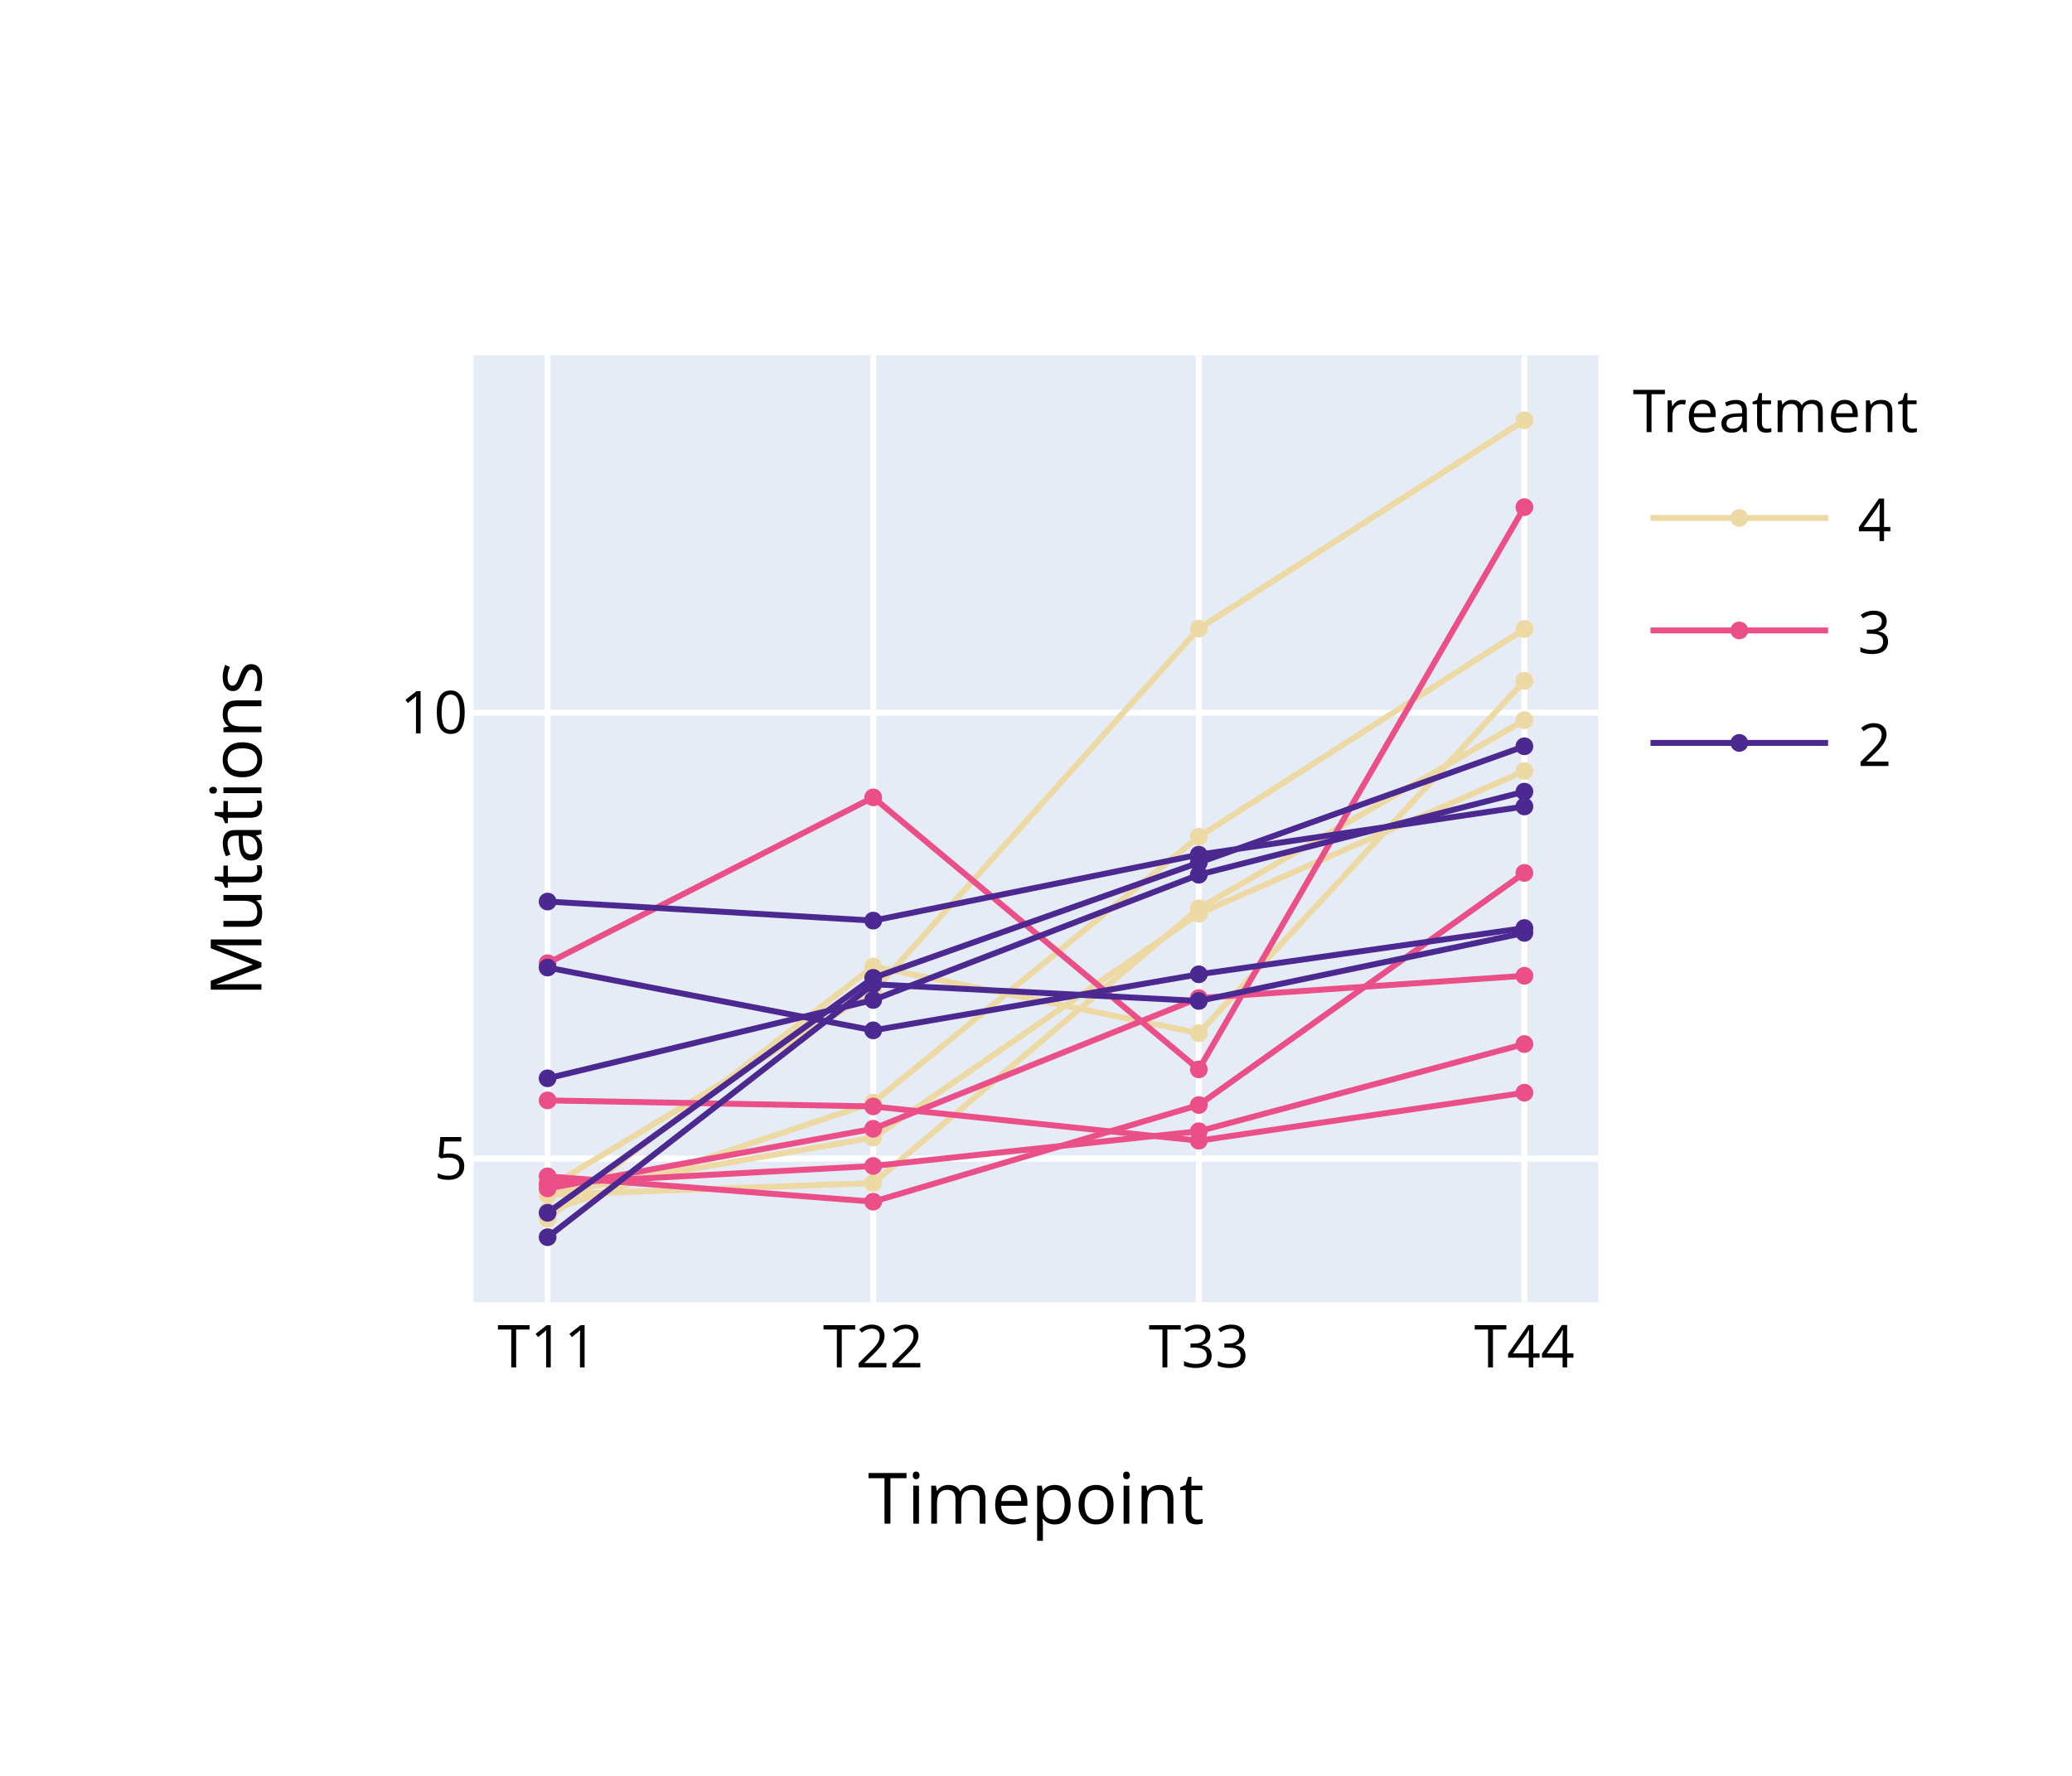
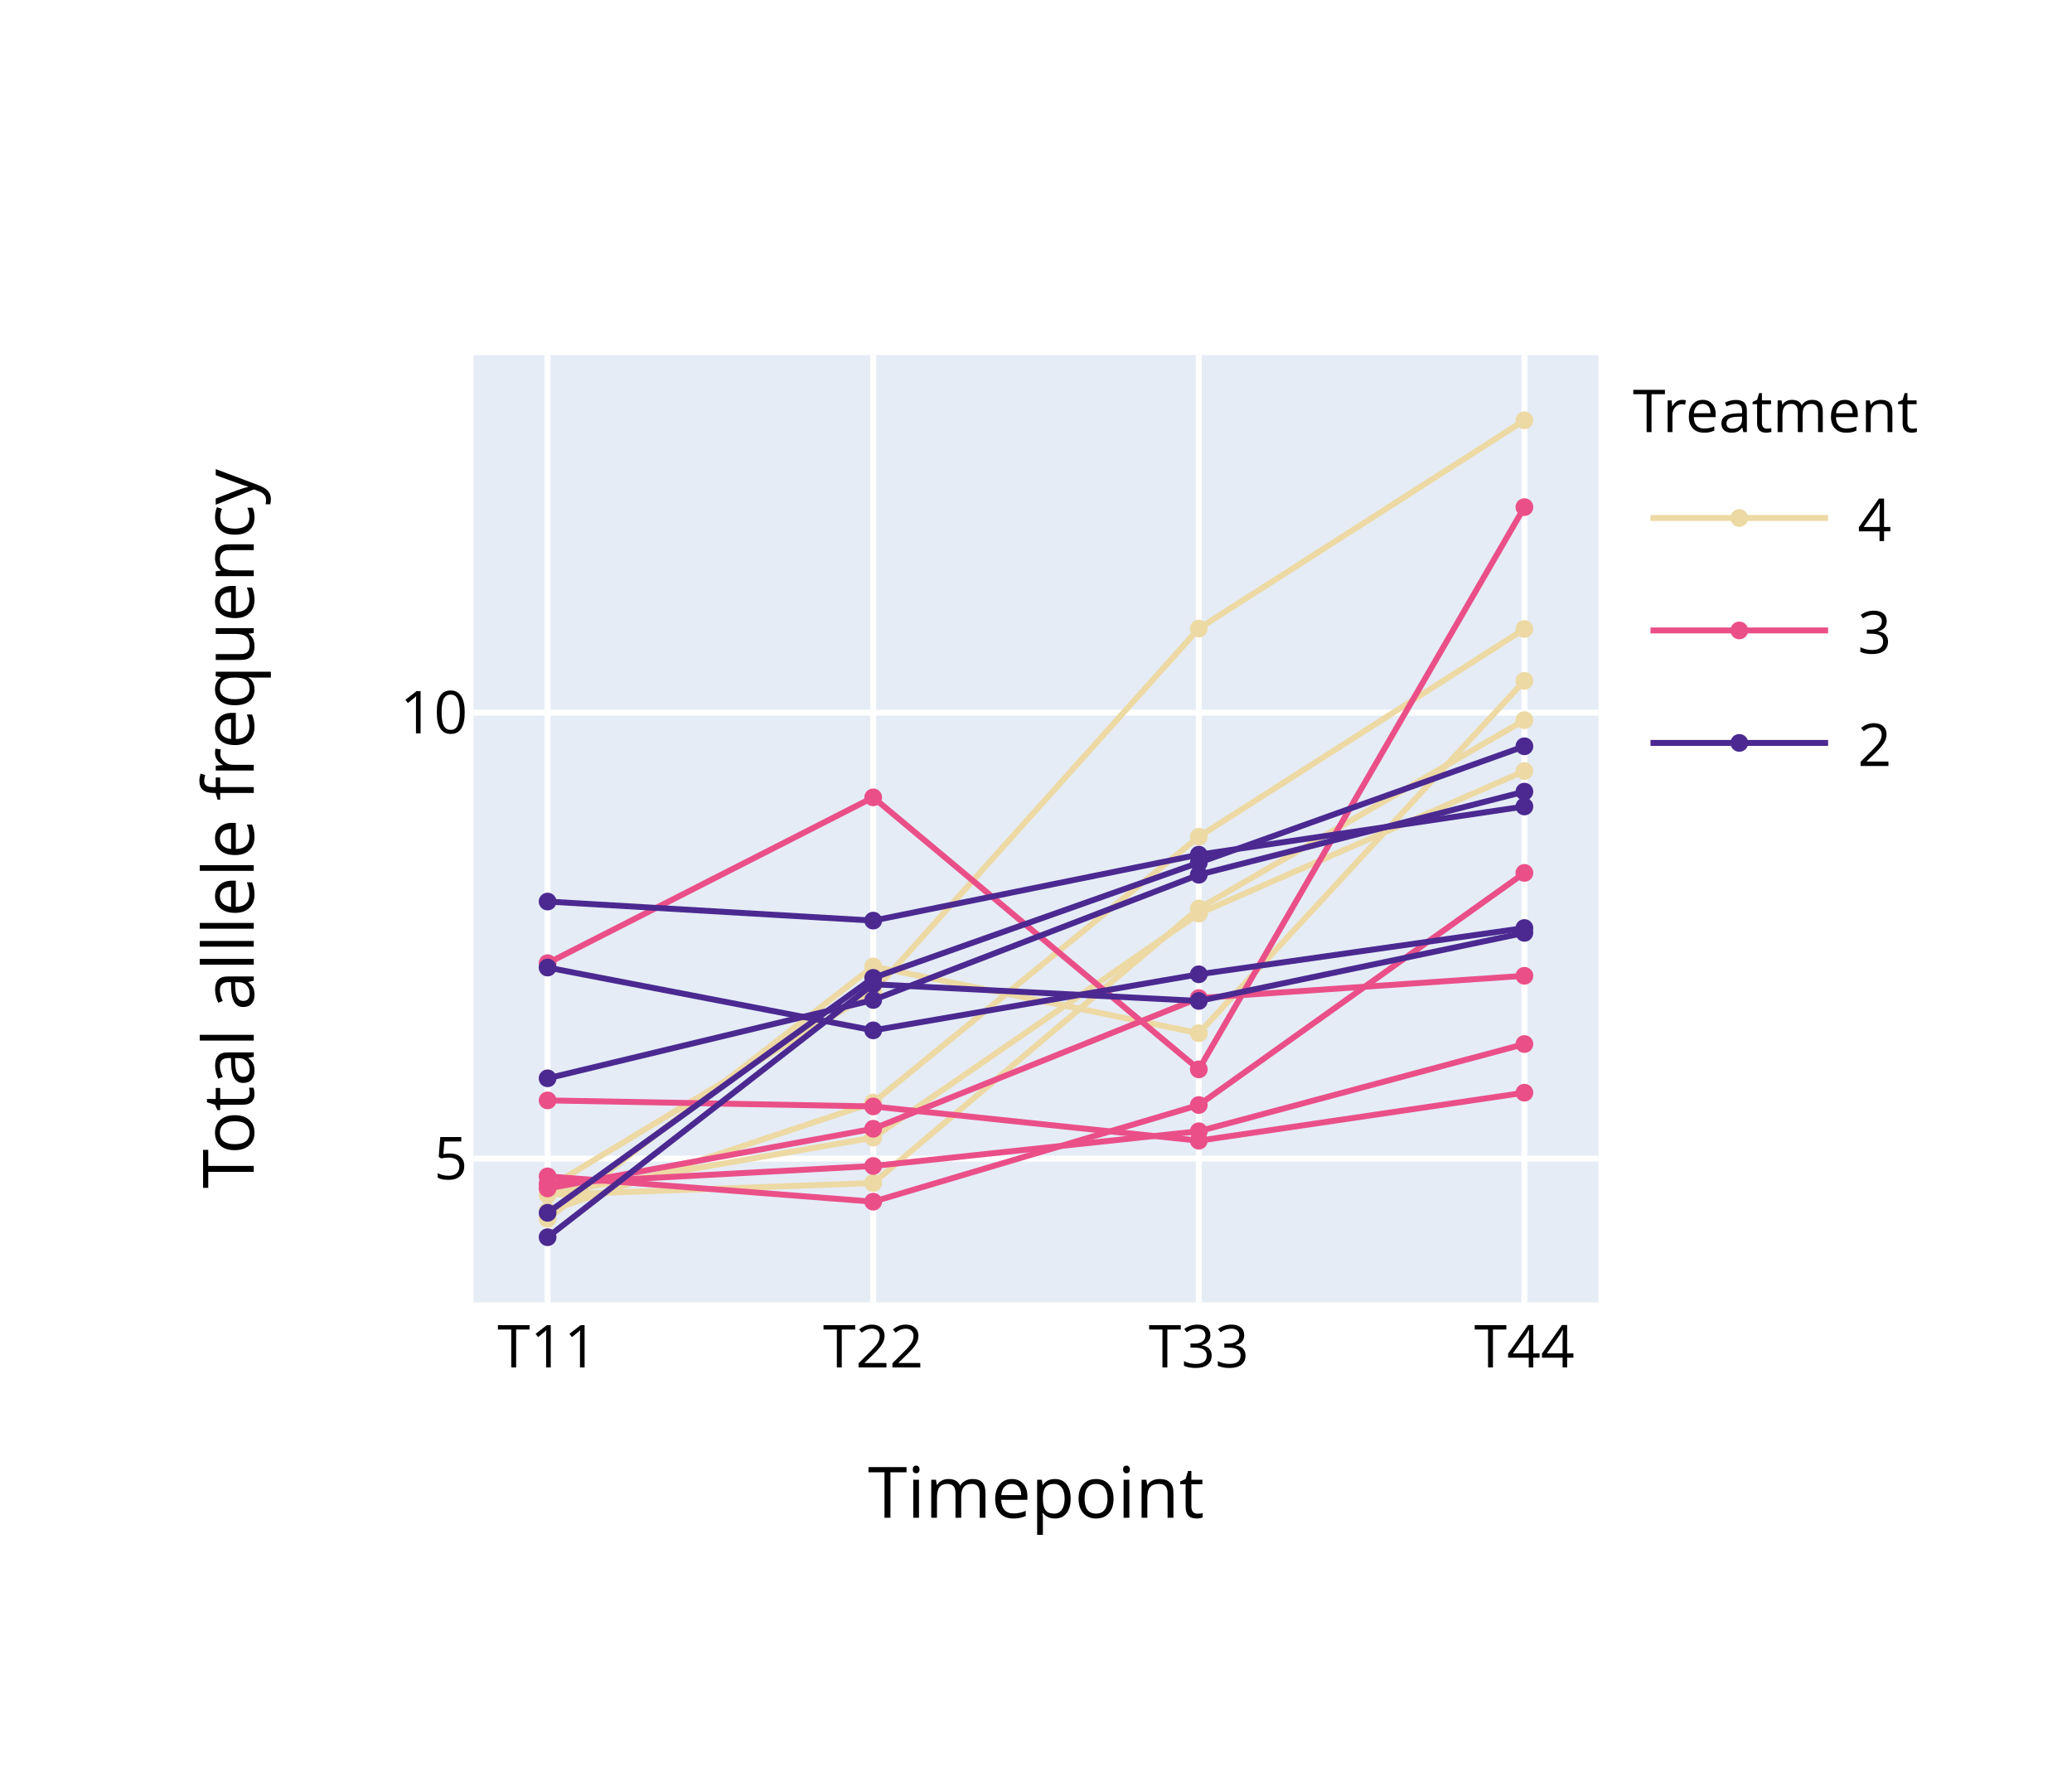
<svg xmlns="http://www.w3.org/2000/svg" class="main-svg" width="350" height="300" style="" viewBox="0 0 350 300">
  <rect x="0" y="0" width="350" height="300" style="fill: rgb(255, 255, 255); fill-opacity: 1;" />
-   <defs id="defs-c798f2">
+   <defs id="defs-17ea2f">
    <g class="clips">
-       <clipPath id="clipc798f2xyplot" class="plotclip">
+       <clipPath id="clip17ea2fxyplot" class="plotclip">
        <rect width="190" height="160" />
      </clipPath>
-       <clipPath class="axesclip" id="clipc798f2x">
+       <clipPath class="axesclip" id="clip17ea2fx">
        <rect x="80" y="0" width="190" height="300" />
      </clipPath>
-       <clipPath class="axesclip" id="clipc798f2y">
+       <clipPath class="axesclip" id="clip17ea2fy">
        <rect x="0" y="60" width="350" height="160" />
      </clipPath>
-       <clipPath class="axesclip" id="clipc798f2xy">
+       <clipPath class="axesclip" id="clip17ea2fxy">
        <rect x="80" y="60" width="190" height="160" />
      </clipPath>
    </g>
    <g class="gradients" />
    <g class="patterns" />
  </defs>
  <g class="bglayer">
    <rect class="bg" x="80" y="60" width="190" height="160" style="fill: rgb(229, 236, 246); fill-opacity: 1; stroke-width: 0;" />
  </g>
  <g class="layer-below">
    <g class="imagelayer" />
    <g class="shapelayer" />
  </g>
  <g class="cartesianlayer">
    <g class="subplot xy">
      <g class="layer-subplot">
        <g class="shapelayer" />
        <g class="imagelayer" />
-       </g>
-       <g class="minor-gridlayer">
-         <g class="x" />
-         <g class="y" />
      </g>
      <g class="gridlayer">
        <g class="x">
          <path class="xgrid crisp" transform="translate(92.5,0)" d="M0,60v160" style="stroke: rgb(255, 255, 255); stroke-opacity: 1; stroke-width: 1px;" />
          <path class="xgrid crisp" transform="translate(147.5,0)" d="M0,60v160" style="stroke: rgb(255, 255, 255); stroke-opacity: 1; stroke-width: 1px;" />
          <path class="xgrid crisp" transform="translate(202.5,0)" d="M0,60v160" style="stroke: rgb(255, 255, 255); stroke-opacity: 1; stroke-width: 1px;" />
          <path class="xgrid crisp" transform="translate(257.5,0)" d="M0,60v160" style="stroke: rgb(255, 255, 255); stroke-opacity: 1; stroke-width: 1px;" />
        </g>
        <g class="y">
          <path class="ygrid crisp" transform="translate(0,195.72)" d="M80,0h190" style="stroke: rgb(255, 255, 255); stroke-opacity: 1; stroke-width: 1px;" />
          <path class="ygrid crisp" transform="translate(0,120.39)" d="M80,0h190" style="stroke: rgb(255, 255, 255); stroke-opacity: 1; stroke-width: 1px;" />
        </g>
      </g>
      <g class="zerolinelayer" />
      <path class="xlines-below" />
      <path class="ylines-below" />
      <g class="overlines-below" />
      <g class="xaxislayer-below" />
      <g class="yaxislayer-below" />
      <g class="overaxes-below" />
-       <g class="plot" transform="translate(80,60)" clip-path="url(#clipc798f2xyplot)">
+       <g class="plot" transform="translate(80,60)" clip-path="url(#clip17ea2fxyplot)">
        <g class="scatterlayer mlayer">
-           <g class="trace scatter trace80f0d4" style="stroke-miterlimit: 2; opacity: 1;">
+           <g class="trace scatter trace3dfa2a" style="stroke-miterlimit: 2; opacity: 1;">
            <g class="fills" />
            <g class="errorbars" />
            <g class="lines">
              <path class="js-line" d="M12.5,140.7L67.5,107.54L122.5,46.18L177.5,11" style="vector-effect: non-scaling-stroke; fill: none; stroke: rgb(237, 217, 163); stroke-opacity: 1; stroke-width: 1px; opacity: 1;" />
            </g>
            <g class="points">
              <path class="point" transform="translate(12.5,140.7)" d="M1.5,0A1.5,1.5 0 1,1 0,-1.5A1.5,1.5 0 0,1 1.5,0Z" style="opacity: 1; stroke-width: 0px; fill: rgb(237, 217, 163); fill-opacity: 1;" />
              <path class="point" transform="translate(67.5,107.54)" d="M1.5,0A1.5,1.5 0 1,1 0,-1.5A1.5,1.5 0 0,1 1.5,0Z" style="opacity: 1; stroke-width: 0px; fill: rgb(237, 217, 163); fill-opacity: 1;" />
              <path class="point" transform="translate(122.5,46.18)" d="M1.5,0A1.5,1.5 0 1,1 0,-1.5A1.5,1.5 0 0,1 1.5,0Z" style="opacity: 1; stroke-width: 0px; fill: rgb(237, 217, 163); fill-opacity: 1;" />
              <path class="point" transform="translate(177.5,11)" d="M1.5,0A1.5,1.5 0 1,1 0,-1.5A1.5,1.5 0 0,1 1.5,0Z" style="opacity: 1; stroke-width: 0px; fill: rgb(237, 217, 163); fill-opacity: 1;" />
            </g>
            <g class="text" />
          </g>
-           <g class="trace scatter trace848e22" style="stroke-miterlimit: 2; opacity: 1;">
+           <g class="trace scatter tracee24796" style="stroke-miterlimit: 2; opacity: 1;">
            <g class="fills" />
            <g class="errorbars" />
            <g class="lines">
              <path class="js-line" d="M12.5,145.89L67.5,103.26L122.5,114.54L177.5,55.01" style="vector-effect: non-scaling-stroke; fill: none; stroke: rgb(237, 217, 163); stroke-opacity: 1; stroke-width: 1px; opacity: 1;" />
            </g>
            <g class="points">
              <path class="point" transform="translate(12.5,145.89)" d="M1.5,0A1.5,1.5 0 1,1 0,-1.5A1.5,1.5 0 0,1 1.5,0Z" style="opacity: 1; stroke-width: 0px; fill: rgb(237, 217, 163); fill-opacity: 1;" />
              <path class="point" transform="translate(67.5,103.26)" d="M1.5,0A1.5,1.5 0 1,1 0,-1.5A1.5,1.5 0 0,1 1.5,0Z" style="opacity: 1; stroke-width: 0px; fill: rgb(237, 217, 163); fill-opacity: 1;" />
              <path class="point" transform="translate(122.5,114.54)" d="M1.5,0A1.5,1.5 0 1,1 0,-1.5A1.5,1.5 0 0,1 1.5,0Z" style="opacity: 1; stroke-width: 0px; fill: rgb(237, 217, 163); fill-opacity: 1;" />
              <path class="point" transform="translate(177.5,55.01)" d="M1.5,0A1.5,1.5 0 1,1 0,-1.5A1.5,1.5 0 0,1 1.5,0Z" style="opacity: 1; stroke-width: 0px; fill: rgb(237, 217, 163); fill-opacity: 1;" />
            </g>
            <g class="text" />
          </g>
-           <g class="trace scatter traceafa28a" style="stroke-miterlimit: 2; opacity: 1;">
+           <g class="trace scatter trace834307" style="stroke-miterlimit: 2; opacity: 1;">
            <g class="fills" />
            <g class="errorbars" />
            <g class="lines">
              <path class="js-line" d="M12.5,141.69L67.5,132.18L122.5,94.34L177.5,70.25" style="vector-effect: non-scaling-stroke; fill: none; stroke: rgb(237, 217, 163); stroke-opacity: 1; stroke-width: 1px; opacity: 1;" />
            </g>
            <g class="points">
              <path class="point" transform="translate(12.5,141.69)" d="M1.5,0A1.5,1.5 0 1,1 0,-1.5A1.5,1.5 0 0,1 1.5,0Z" style="opacity: 1; stroke-width: 0px; fill: rgb(237, 217, 163); fill-opacity: 1;" />
              <path class="point" transform="translate(67.5,132.18)" d="M1.5,0A1.5,1.5 0 1,1 0,-1.5A1.5,1.5 0 0,1 1.5,0Z" style="opacity: 1; stroke-width: 0px; fill: rgb(237, 217, 163); fill-opacity: 1;" />
              <path class="point" transform="translate(122.5,94.34)" d="M1.5,0A1.5,1.5 0 1,1 0,-1.5A1.5,1.5 0 0,1 1.5,0Z" style="opacity: 1; stroke-width: 0px; fill: rgb(237, 217, 163); fill-opacity: 1;" />
              <path class="point" transform="translate(177.5,70.25)" d="M1.5,0A1.5,1.5 0 1,1 0,-1.5A1.5,1.5 0 0,1 1.5,0Z" style="opacity: 1; stroke-width: 0px; fill: rgb(237, 217, 163); fill-opacity: 1;" />
            </g>
            <g class="text" />
          </g>
-           <g class="trace scatter trace5f26b1" style="stroke-miterlimit: 2; opacity: 1;">
+           <g class="trace scatter trace8e1814" style="stroke-miterlimit: 2; opacity: 1;">
            <g class="fills" />
            <g class="errorbars" />
            <g class="lines">
              <path class="js-line" d="M12.5,144.59L67.5,126.25L122.5,81.35L177.5,46.25" style="vector-effect: non-scaling-stroke; fill: none; stroke: rgb(237, 217, 163); stroke-opacity: 1; stroke-width: 1px; opacity: 1;" />
            </g>
            <g class="points">
              <path class="point" transform="translate(12.5,144.59)" d="M1.5,0A1.5,1.5 0 1,1 0,-1.5A1.5,1.5 0 0,1 1.5,0Z" style="opacity: 1; stroke-width: 0px; fill: rgb(237, 217, 163); fill-opacity: 1;" />
              <path class="point" transform="translate(67.5,126.25)" d="M1.5,0A1.5,1.5 0 1,1 0,-1.5A1.5,1.5 0 0,1 1.5,0Z" style="opacity: 1; stroke-width: 0px; fill: rgb(237, 217, 163); fill-opacity: 1;" />
              <path class="point" transform="translate(122.5,81.35)" d="M1.5,0A1.5,1.5 0 1,1 0,-1.5A1.5,1.5 0 0,1 1.5,0Z" style="opacity: 1; stroke-width: 0px; fill: rgb(237, 217, 163); fill-opacity: 1;" />
              <path class="point" transform="translate(177.5,46.25)" d="M1.5,0A1.5,1.5 0 1,1 0,-1.5A1.5,1.5 0 0,1 1.5,0Z" style="opacity: 1; stroke-width: 0px; fill: rgb(237, 217, 163); fill-opacity: 1;" />
            </g>
            <g class="text" />
          </g>
-           <g class="trace scatter tracefb24bc" style="stroke-miterlimit: 2; opacity: 1;">
+           <g class="trace scatter traceb67143" style="stroke-miterlimit: 2; opacity: 1;">
            <g class="fills" />
            <g class="errorbars" />
            <g class="lines">
              <path class="js-line" d="M12.5,141.84L67.5,139.85L122.5,93.46L177.5,61.66" style="vector-effect: non-scaling-stroke; fill: none; stroke: rgb(237, 217, 163); stroke-opacity: 1; stroke-width: 1px; opacity: 1;" />
            </g>
            <g class="points">
              <path class="point" transform="translate(12.5,141.84)" d="M1.5,0A1.5,1.5 0 1,1 0,-1.5A1.5,1.5 0 0,1 1.5,0Z" style="opacity: 1; stroke-width: 0px; fill: rgb(237, 217, 163); fill-opacity: 1;" />
              <path class="point" transform="translate(67.5,139.85)" d="M1.5,0A1.5,1.5 0 1,1 0,-1.5A1.5,1.5 0 0,1 1.5,0Z" style="opacity: 1; stroke-width: 0px; fill: rgb(237, 217, 163); fill-opacity: 1;" />
              <path class="point" transform="translate(122.5,93.46)" d="M1.5,0A1.5,1.5 0 1,1 0,-1.5A1.5,1.5 0 0,1 1.5,0Z" style="opacity: 1; stroke-width: 0px; fill: rgb(237, 217, 163); fill-opacity: 1;" />
              <path class="point" transform="translate(177.5,61.66)" d="M1.5,0A1.5,1.5 0 1,1 0,-1.5A1.5,1.5 0 0,1 1.5,0Z" style="opacity: 1; stroke-width: 0px; fill: rgb(237, 217, 163); fill-opacity: 1;" />
            </g>
            <g class="text" />
          </g>
-           <g class="trace scatter trace826436" style="stroke-miterlimit: 2; opacity: 1;">
+           <g class="trace scatter tracefe1512" style="stroke-miterlimit: 2; opacity: 1;">
            <g class="fills" />
            <g class="errorbars" />
            <g class="lines">
              <path class="js-line" d="M12.5,140.76L67.5,130.68L122.5,108.6L177.5,104.84" style="vector-effect: non-scaling-stroke; fill: none; stroke: rgb(234, 79, 136); stroke-opacity: 1; stroke-width: 1px; opacity: 1;" />
            </g>
            <g class="points">
              <path class="point" transform="translate(12.5,140.76)" d="M1.5,0A1.5,1.5 0 1,1 0,-1.5A1.5,1.5 0 0,1 1.5,0Z" style="opacity: 1; stroke-width: 0px; fill: rgb(234, 79, 136); fill-opacity: 1;" />
              <path class="point" transform="translate(67.5,130.68)" d="M1.5,0A1.5,1.5 0 1,1 0,-1.5A1.5,1.5 0 0,1 1.5,0Z" style="opacity: 1; stroke-width: 0px; fill: rgb(234, 79, 136); fill-opacity: 1;" />
              <path class="point" transform="translate(122.5,108.6)" d="M1.5,0A1.5,1.5 0 1,1 0,-1.5A1.5,1.5 0 0,1 1.5,0Z" style="opacity: 1; stroke-width: 0px; fill: rgb(234, 79, 136); fill-opacity: 1;" />
              <path class="point" transform="translate(177.5,104.84)" d="M1.5,0A1.5,1.5 0 1,1 0,-1.5A1.5,1.5 0 0,1 1.5,0Z" style="opacity: 1; stroke-width: 0px; fill: rgb(234, 79, 136); fill-opacity: 1;" />
            </g>
            <g class="text" />
          </g>
-           <g class="trace scatter traced58640" style="stroke-miterlimit: 2; opacity: 1;">
+           <g class="trace scatter traceaa93b3" style="stroke-miterlimit: 2; opacity: 1;">
            <g class="fills" />
            <g class="errorbars" />
            <g class="lines">
              <path class="js-line" d="M12.5,139.94L67.5,136.97L122.5,131.1L177.5,116.37" style="vector-effect: non-scaling-stroke; fill: none; stroke: rgb(234, 79, 136); stroke-opacity: 1; stroke-width: 1px; opacity: 1;" />
            </g>
            <g class="points">
              <path class="point" transform="translate(12.5,139.94)" d="M1.5,0A1.5,1.5 0 1,1 0,-1.5A1.5,1.5 0 0,1 1.5,0Z" style="opacity: 1; stroke-width: 0px; fill: rgb(234, 79, 136); fill-opacity: 1;" />
              <path class="point" transform="translate(67.5,136.97)" d="M1.5,0A1.5,1.5 0 1,1 0,-1.5A1.5,1.5 0 0,1 1.5,0Z" style="opacity: 1; stroke-width: 0px; fill: rgb(234, 79, 136); fill-opacity: 1;" />
              <path class="point" transform="translate(122.5,131.1)" d="M1.5,0A1.5,1.5 0 1,1 0,-1.5A1.5,1.5 0 0,1 1.5,0Z" style="opacity: 1; stroke-width: 0px; fill: rgb(234, 79, 136); fill-opacity: 1;" />
              <path class="point" transform="translate(177.5,116.37)" d="M1.5,0A1.5,1.5 0 1,1 0,-1.5A1.5,1.5 0 0,1 1.5,0Z" style="opacity: 1; stroke-width: 0px; fill: rgb(234, 79, 136); fill-opacity: 1;" />
            </g>
            <g class="text" />
          </g>
-           <g class="trace scatter traced49763" style="stroke-miterlimit: 2; opacity: 1;">
+           <g class="trace scatter traceec7b23" style="stroke-miterlimit: 2; opacity: 1;">
            <g class="fills" />
            <g class="errorbars" />
            <g class="lines">
              <path class="js-line" d="M12.5,138.72L67.5,143L122.5,126.67L177.5,87.46" style="vector-effect: non-scaling-stroke; fill: none; stroke: rgb(234, 79, 136); stroke-opacity: 1; stroke-width: 1px; opacity: 1;" />
            </g>
            <g class="points">
              <path class="point" transform="translate(12.5,138.72)" d="M1.5,0A1.5,1.5 0 1,1 0,-1.5A1.5,1.5 0 0,1 1.5,0Z" style="opacity: 1; stroke-width: 0px; fill: rgb(234, 79, 136); fill-opacity: 1;" />
              <path class="point" transform="translate(67.5,143)" d="M1.5,0A1.5,1.5 0 1,1 0,-1.5A1.5,1.5 0 0,1 1.5,0Z" style="opacity: 1; stroke-width: 0px; fill: rgb(234, 79, 136); fill-opacity: 1;" />
              <path class="point" transform="translate(122.5,126.67)" d="M1.5,0A1.5,1.5 0 1,1 0,-1.5A1.5,1.5 0 0,1 1.5,0Z" style="opacity: 1; stroke-width: 0px; fill: rgb(234, 79, 136); fill-opacity: 1;" />
              <path class="point" transform="translate(177.5,87.46)" d="M1.5,0A1.5,1.5 0 1,1 0,-1.5A1.5,1.5 0 0,1 1.5,0Z" style="opacity: 1; stroke-width: 0px; fill: rgb(234, 79, 136); fill-opacity: 1;" />
            </g>
            <g class="text" />
          </g>
-           <g class="trace scatter trace4bef20" style="stroke-miterlimit: 2; opacity: 1;">
+           <g class="trace scatter traceb254ca" style="stroke-miterlimit: 2; opacity: 1;">
            <g class="fills" />
            <g class="errorbars" />
            <g class="lines">
              <path class="js-line" d="M12.5,125.89L67.5,126.91L122.5,132.7L177.5,124.59" style="vector-effect: non-scaling-stroke; fill: none; stroke: rgb(234, 79, 136); stroke-opacity: 1; stroke-width: 1px; opacity: 1;" />
            </g>
            <g class="points">
              <path class="point" transform="translate(12.5,125.89)" d="M1.5,0A1.5,1.5 0 1,1 0,-1.5A1.5,1.5 0 0,1 1.5,0Z" style="opacity: 1; stroke-width: 0px; fill: rgb(234, 79, 136); fill-opacity: 1;" />
              <path class="point" transform="translate(67.5,126.91)" d="M1.5,0A1.5,1.5 0 1,1 0,-1.5A1.5,1.5 0 0,1 1.5,0Z" style="opacity: 1; stroke-width: 0px; fill: rgb(234, 79, 136); fill-opacity: 1;" />
              <path class="point" transform="translate(122.5,132.7)" d="M1.5,0A1.5,1.5 0 1,1 0,-1.5A1.5,1.5 0 0,1 1.5,0Z" style="opacity: 1; stroke-width: 0px; fill: rgb(234, 79, 136); fill-opacity: 1;" />
              <path class="point" transform="translate(177.5,124.59)" d="M1.5,0A1.5,1.5 0 1,1 0,-1.5A1.5,1.5 0 0,1 1.5,0Z" style="opacity: 1; stroke-width: 0px; fill: rgb(234, 79, 136); fill-opacity: 1;" />
            </g>
            <g class="text" />
          </g>
-           <g class="trace scatter tracecd9564" style="stroke-miterlimit: 2; opacity: 1;">
+           <g class="trace scatter trace0fe59a" style="stroke-miterlimit: 2; opacity: 1;">
            <g class="fills" />
            <g class="errorbars" />
            <g class="lines">
              <path class="js-line" d="M12.5,102.71L67.5,74.7L122.5,120.65L177.5,25.67" style="vector-effect: non-scaling-stroke; fill: none; stroke: rgb(234, 79, 136); stroke-opacity: 1; stroke-width: 1px; opacity: 1;" />
            </g>
            <g class="points">
              <path class="point" transform="translate(12.5,102.71)" d="M1.5,0A1.5,1.5 0 1,1 0,-1.5A1.5,1.5 0 0,1 1.5,0Z" style="opacity: 1; stroke-width: 0px; fill: rgb(234, 79, 136); fill-opacity: 1;" />
              <path class="point" transform="translate(67.5,74.7)" d="M1.5,0A1.5,1.5 0 1,1 0,-1.5A1.5,1.5 0 0,1 1.5,0Z" style="opacity: 1; stroke-width: 0px; fill: rgb(234, 79, 136); fill-opacity: 1;" />
              <path class="point" transform="translate(122.5,120.65)" d="M1.5,0A1.5,1.5 0 1,1 0,-1.5A1.5,1.5 0 0,1 1.5,0Z" style="opacity: 1; stroke-width: 0px; fill: rgb(234, 79, 136); fill-opacity: 1;" />
              <path class="point" transform="translate(177.5,25.67)" d="M1.5,0A1.5,1.5 0 1,1 0,-1.5A1.5,1.5 0 0,1 1.5,0Z" style="opacity: 1; stroke-width: 0px; fill: rgb(234, 79, 136); fill-opacity: 1;" />
            </g>
            <g class="text" />
          </g>
-           <g class="trace scatter tracec657e8" style="stroke-miterlimit: 2; opacity: 1;">
+           <g class="trace scatter trace223bd5" style="stroke-miterlimit: 2; opacity: 1;">
            <g class="fills" />
            <g class="errorbars" />
            <g class="lines">
              <path class="js-line" d="M12.5,92.3L67.5,95.52L122.5,84.38L177.5,76.24" style="vector-effect: non-scaling-stroke; fill: none; stroke: rgb(75, 41, 145); stroke-opacity: 1; stroke-width: 1px; opacity: 1;" />
            </g>
            <g class="points">
              <path class="point" transform="translate(12.5,92.3)" d="M1.5,0A1.5,1.5 0 1,1 0,-1.5A1.5,1.5 0 0,1 1.5,0Z" style="opacity: 1; stroke-width: 0px; fill: rgb(75, 41, 145); fill-opacity: 1;" />
              <path class="point" transform="translate(67.5,95.52)" d="M1.5,0A1.5,1.5 0 1,1 0,-1.5A1.5,1.5 0 0,1 1.5,0Z" style="opacity: 1; stroke-width: 0px; fill: rgb(75, 41, 145); fill-opacity: 1;" />
              <path class="point" transform="translate(122.5,84.38)" d="M1.5,0A1.5,1.5 0 1,1 0,-1.5A1.5,1.5 0 0,1 1.5,0Z" style="opacity: 1; stroke-width: 0px; fill: rgb(75, 41, 145); fill-opacity: 1;" />
              <path class="point" transform="translate(177.5,76.24)" d="M1.5,0A1.5,1.5 0 1,1 0,-1.5A1.5,1.5 0 0,1 1.5,0Z" style="opacity: 1; stroke-width: 0px; fill: rgb(75, 41, 145); fill-opacity: 1;" />
            </g>
            <g class="text" />
          </g>
-           <g class="trace scatter trace8b3adb" style="stroke-miterlimit: 2; opacity: 1;">
+           <g class="trace scatter trace77709f" style="stroke-miterlimit: 2; opacity: 1;">
            <g class="fills" />
            <g class="errorbars" />
            <g class="lines">
              <path class="js-line" d="M12.5,144.88L67.5,105.19L122.5,85.73L177.5,66.07" style="vector-effect: non-scaling-stroke; fill: none; stroke: rgb(75, 41, 145); stroke-opacity: 1; stroke-width: 1px; opacity: 1;" />
            </g>
            <g class="points">
              <path class="point" transform="translate(12.5,144.88)" d="M1.5,0A1.5,1.5 0 1,1 0,-1.5A1.5,1.5 0 0,1 1.5,0Z" style="opacity: 1; stroke-width: 0px; fill: rgb(75, 41, 145); fill-opacity: 1;" />
              <path class="point" transform="translate(67.5,105.19)" d="M1.5,0A1.5,1.5 0 1,1 0,-1.5A1.5,1.5 0 0,1 1.5,0Z" style="opacity: 1; stroke-width: 0px; fill: rgb(75, 41, 145); fill-opacity: 1;" />
              <path class="point" transform="translate(122.5,85.73)" d="M1.5,0A1.5,1.5 0 1,1 0,-1.5A1.5,1.5 0 0,1 1.5,0Z" style="opacity: 1; stroke-width: 0px; fill: rgb(75, 41, 145); fill-opacity: 1;" />
              <path class="point" transform="translate(177.5,66.07)" d="M1.5,0A1.5,1.5 0 1,1 0,-1.5A1.5,1.5 0 0,1 1.5,0Z" style="opacity: 1; stroke-width: 0px; fill: rgb(75, 41, 145); fill-opacity: 1;" />
            </g>
            <g class="text" />
          </g>
-           <g class="trace scatter tracecba2d3" style="stroke-miterlimit: 2; opacity: 1;">
+           <g class="trace scatter trace3f6126" style="stroke-miterlimit: 2; opacity: 1;">
            <g class="fills" />
            <g class="errorbars" />
            <g class="lines">
              <path class="js-line" d="M12.5,122.16L67.5,108.93L122.5,87.77L177.5,73.73" style="vector-effect: non-scaling-stroke; fill: none; stroke: rgb(75, 41, 145); stroke-opacity: 1; stroke-width: 1px; opacity: 1;" />
            </g>
            <g class="points">
              <path class="point" transform="translate(12.5,122.16)" d="M1.5,0A1.5,1.5 0 1,1 0,-1.5A1.5,1.5 0 0,1 1.5,0Z" style="opacity: 1; stroke-width: 0px; fill: rgb(75, 41, 145); fill-opacity: 1;" />
              <path class="point" transform="translate(67.5,108.93)" d="M1.5,0A1.5,1.5 0 1,1 0,-1.5A1.5,1.5 0 0,1 1.5,0Z" style="opacity: 1; stroke-width: 0px; fill: rgb(75, 41, 145); fill-opacity: 1;" />
              <path class="point" transform="translate(122.5,87.77)" d="M1.5,0A1.5,1.5 0 1,1 0,-1.5A1.5,1.5 0 0,1 1.5,0Z" style="opacity: 1; stroke-width: 0px; fill: rgb(75, 41, 145); fill-opacity: 1;" />
              <path class="point" transform="translate(177.5,73.73)" d="M1.5,0A1.5,1.5 0 1,1 0,-1.5A1.5,1.5 0 0,1 1.5,0Z" style="opacity: 1; stroke-width: 0px; fill: rgb(75, 41, 145); fill-opacity: 1;" />
            </g>
            <g class="text" />
          </g>
-           <g class="trace scatter tracec19b7a" style="stroke-miterlimit: 2; opacity: 1;">
+           <g class="trace scatter trace019594" style="stroke-miterlimit: 2; opacity: 1;">
            <g class="fills" />
            <g class="errorbars" />
            <g class="lines">
              <path class="js-line" d="M12.5,149L67.5,106.27L122.5,109.09L177.5,97.59" style="vector-effect: non-scaling-stroke; fill: none; stroke: rgb(75, 41, 145); stroke-opacity: 1; stroke-width: 1px; opacity: 1;" />
            </g>
            <g class="points">
              <path class="point" transform="translate(12.5,149)" d="M1.5,0A1.5,1.5 0 1,1 0,-1.5A1.5,1.5 0 0,1 1.5,0Z" style="opacity: 1; stroke-width: 0px; fill: rgb(75, 41, 145); fill-opacity: 1;" />
              <path class="point" transform="translate(67.5,106.27)" d="M1.5,0A1.5,1.5 0 1,1 0,-1.5A1.5,1.5 0 0,1 1.5,0Z" style="opacity: 1; stroke-width: 0px; fill: rgb(75, 41, 145); fill-opacity: 1;" />
              <path class="point" transform="translate(122.5,109.09)" d="M1.5,0A1.5,1.5 0 1,1 0,-1.5A1.5,1.5 0 0,1 1.5,0Z" style="opacity: 1; stroke-width: 0px; fill: rgb(75, 41, 145); fill-opacity: 1;" />
              <path class="point" transform="translate(177.5,97.59)" d="M1.5,0A1.5,1.5 0 1,1 0,-1.5A1.5,1.5 0 0,1 1.5,0Z" style="opacity: 1; stroke-width: 0px; fill: rgb(75, 41, 145); fill-opacity: 1;" />
            </g>
            <g class="text" />
          </g>
-           <g class="trace scatter trace58048c" style="stroke-miterlimit: 2; opacity: 1;">
+           <g class="trace scatter tracecf17e9" style="stroke-miterlimit: 2; opacity: 1;">
            <g class="fills" />
            <g class="errorbars" />
            <g class="lines">
              <path class="js-line" d="M12.5,103.45L67.5,114.06L122.5,104.59L177.5,96.77" style="vector-effect: non-scaling-stroke; fill: none; stroke: rgb(75, 41, 145); stroke-opacity: 1; stroke-width: 1px; opacity: 1;" />
            </g>
            <g class="points">
              <path class="point" transform="translate(12.5,103.45)" d="M1.5,0A1.5,1.5 0 1,1 0,-1.5A1.5,1.5 0 0,1 1.5,0Z" style="opacity: 1; stroke-width: 0px; fill: rgb(75, 41, 145); fill-opacity: 1;" />
              <path class="point" transform="translate(67.5,114.06)" d="M1.5,0A1.5,1.5 0 1,1 0,-1.5A1.5,1.5 0 0,1 1.5,0Z" style="opacity: 1; stroke-width: 0px; fill: rgb(75, 41, 145); fill-opacity: 1;" />
              <path class="point" transform="translate(122.5,104.59)" d="M1.5,0A1.5,1.5 0 1,1 0,-1.5A1.5,1.5 0 0,1 1.5,0Z" style="opacity: 1; stroke-width: 0px; fill: rgb(75, 41, 145); fill-opacity: 1;" />
              <path class="point" transform="translate(177.5,96.77)" d="M1.5,0A1.5,1.5 0 1,1 0,-1.5A1.5,1.5 0 0,1 1.5,0Z" style="opacity: 1; stroke-width: 0px; fill: rgb(75, 41, 145); fill-opacity: 1;" />
            </g>
            <g class="text" />
          </g>
        </g>
      </g>
      <g class="overplot" />
      <path class="xlines-above crisp" d="M0,0" style="fill: none;" />
      <path class="ylines-above crisp" d="M0,0" style="fill: none;" />
      <g class="overlines-above" />
      <g class="xaxislayer-above">
        <g class="xtick">
          <text text-anchor="middle" x="0" y="231" transform="translate(92.5,0)" style="font-family: 'Open Sans', verdana, arial, sans-serif; font-size: 10px; fill: rgb(0, 0, 0); fill-opacity: 1; white-space: pre; opacity: 1;">T11</text>
        </g>
        <g class="xtick">
          <text text-anchor="middle" x="0" y="231" transform="translate(147.5,0)" style="font-family: 'Open Sans', verdana, arial, sans-serif; font-size: 10px; fill: rgb(0, 0, 0); fill-opacity: 1; white-space: pre; opacity: 1;">T22</text>
        </g>
        <g class="xtick">
          <text text-anchor="middle" x="0" y="231" transform="translate(202.5,0)" style="font-family: 'Open Sans', verdana, arial, sans-serif; font-size: 10px; fill: rgb(0, 0, 0); fill-opacity: 1; white-space: pre; opacity: 1;">T33</text>
        </g>
        <g class="xtick">
          <text text-anchor="middle" x="0" y="231" transform="translate(257.5,0)" style="font-family: 'Open Sans', verdana, arial, sans-serif; font-size: 10px; fill: rgb(0, 0, 0); fill-opacity: 1; white-space: pre; opacity: 1;">T44</text>
        </g>
      </g>
      <g class="yaxislayer-above">
        <g class="ytick">
          <text text-anchor="end" x="79" y="3.5" transform="translate(0,195.72)" style="font-family: 'Open Sans', verdana, arial, sans-serif; font-size: 10px; fill: rgb(0, 0, 0); fill-opacity: 1; white-space: pre; opacity: 1;">5</text>
        </g>
        <g class="ytick">
          <text text-anchor="end" x="79" y="3.5" style="font-family: 'Open Sans', verdana, arial, sans-serif; font-size: 10px; fill: rgb(0, 0, 0); fill-opacity: 1; white-space: pre; opacity: 1;" transform="translate(0,120.39)">10</text>
        </g>
      </g>
      <g class="overaxes-above" />
    </g>
  </g>
  <g class="polarlayer" />
-   <g class="smithlayer" />
  <g class="ternarylayer" />
  <g class="geolayer" />
  <g class="funnelarealayer" />
  <g class="pielayer" />
  <g class="iciclelayer" />
  <g class="treemaplayer" />
  <g class="sunburstlayer" />
  <g class="glimages" />
-   <defs id="topdefs-c798f2">
+   <defs id="topdefs-17ea2f">
    <g class="clips" />
-     <clipPath id="legendc798f2">
-       <rect width="54" height="80" x="0" y="0" />
+     <clipPath id="legend17ea2f">
+       <rect width="56" height="80" x="0" y="0" />
    </clipPath>
  </defs>
  <g class="layer-above">
    <g class="imagelayer" />
    <g class="shapelayer" />
  </g>
  <g class="infolayer">
    <g class="legend" pointer-events="all" transform="translate(273.8,60)">
-       <rect class="bg" shape-rendering="crispEdges" width="54" height="80" x="0" y="0" style="stroke: rgb(68, 68, 68); stroke-opacity: 1; fill: rgb(255, 255, 255); fill-opacity: 1; stroke-width: 0px;" />
-       <g class="scrollbox" transform="" clip-path="url(#legendc798f2)">
+       <rect class="bg" shape-rendering="crispEdges" width="56" height="80" x="0" y="0" style="stroke: rgb(68, 68, 68); stroke-opacity: 1; fill: rgb(255, 255, 255); fill-opacity: 1; stroke-width: 0px;" />
+       <g class="scrollbox" transform="" clip-path="url(#legend17ea2f)">
        <text class="legendtitletext" text-anchor="start" x="2" y="13" style="font-family: 'Open Sans', verdana, arial, sans-serif; font-size: 10px; fill: rgb(0, 0, 0); fill-opacity: 1; white-space: pre;">Treatment</text>
        <g class="groups" transform="">
          <g class="traces" transform="translate(0,27.5)" style="opacity: 1;">
            <text class="legendtext" text-anchor="start" x="40" y="3.9" style="font-family: 'Open Sans', verdana, arial, sans-serif; font-size: 10px; fill: rgb(0, 0, 0); fill-opacity: 1; white-space: pre;">4</text>
            <g class="layers" style="opacity: 1;">
              <g class="legendfill" />
              <g class="legendlines">
                <path class="js-line" d="M5,0h30" style="fill: none; stroke: rgb(237, 217, 163); stroke-opacity: 1; stroke-width: 1px;" />
              </g>
              <g class="legendsymbols">
                <g class="legendpoints">
                  <path class="scatterpts" transform="translate(20,0)" d="M1.5,0A1.5,1.5 0 1,1 0,-1.5A1.5,1.5 0 0,1 1.5,0Z" style="opacity: 1; stroke-width: 0px; fill: rgb(237, 217, 163); fill-opacity: 1;" />
                </g>
              </g>
            </g>
-             <rect class="legendtoggle" x="0" y="-9.5" width="46" height="19" style="fill: rgb(0, 0, 0); fill-opacity: 0;" />
+             <rect class="legendtoggle" x="0" y="-9.5" width="46.375" height="19" style="fill: rgb(0, 0, 0); fill-opacity: 0;" />
          </g>
        </g>
        <g class="groups" transform="">
          <g class="traces" transform="translate(0,46.5)" style="opacity: 1;">
            <text class="legendtext" text-anchor="start" x="40" y="3.9" style="font-family: 'Open Sans', verdana, arial, sans-serif; font-size: 10px; fill: rgb(0, 0, 0); fill-opacity: 1; white-space: pre;">3</text>
            <g class="layers" style="opacity: 1;">
              <g class="legendfill" />
              <g class="legendlines">
                <path class="js-line" d="M5,0h30" style="fill: none; stroke: rgb(234, 79, 136); stroke-opacity: 1; stroke-width: 1px;" />
              </g>
              <g class="legendsymbols">
                <g class="legendpoints">
                  <path class="scatterpts" transform="translate(20,0)" d="M1.5,0A1.5,1.5 0 1,1 0,-1.5A1.5,1.5 0 0,1 1.5,0Z" style="opacity: 1; stroke-width: 0px; fill: rgb(234, 79, 136); fill-opacity: 1;" />
                </g>
              </g>
            </g>
-             <rect class="legendtoggle" x="0" y="-9.5" width="46" height="19" style="fill: rgb(0, 0, 0); fill-opacity: 0;" />
+             <rect class="legendtoggle" x="0" y="-9.5" width="46.375" height="19" style="fill: rgb(0, 0, 0); fill-opacity: 0;" />
          </g>
        </g>
        <g class="groups" transform="">
          <g class="traces" transform="translate(0,65.5)" style="opacity: 1;">
            <text class="legendtext" text-anchor="start" x="40" y="3.9" style="font-family: 'Open Sans', verdana, arial, sans-serif; font-size: 10px; fill: rgb(0, 0, 0); fill-opacity: 1; white-space: pre;">2</text>
            <g class="layers" style="opacity: 1;">
              <g class="legendfill" />
              <g class="legendlines">
                <path class="js-line" d="M5,0h30" style="fill: none; stroke: rgb(75, 41, 145); stroke-opacity: 1; stroke-width: 1px;" />
              </g>
              <g class="legendsymbols">
                <g class="legendpoints">
                  <path class="scatterpts" transform="translate(20,0)" d="M1.5,0A1.5,1.5 0 1,1 0,-1.5A1.5,1.5 0 0,1 1.5,0Z" style="opacity: 1; stroke-width: 0px; fill: rgb(75, 41, 145); fill-opacity: 1;" />
                </g>
              </g>
            </g>
-             <rect class="legendtoggle" x="0" y="-9.5" width="46" height="19" style="fill: rgb(0, 0, 0); fill-opacity: 0;" />
+             <rect class="legendtoggle" x="0" y="-9.5" width="46.375" height="19" style="fill: rgb(0, 0, 0); fill-opacity: 0;" />
          </g>
        </g>
      </g>
      <rect class="scrollbar" rx="20" ry="3" width="0" height="0" x="0" y="0" style="fill: rgb(128, 139, 164); fill-opacity: 1;" />
    </g>
    <g class="g-gtitle" />
    <g class="g-xtitle">
-       <text class="xtitle" x="175" y="257.4" text-anchor="middle" style="font-family: 'Open Sans', verdana, arial, sans-serif; font-size: 12px; fill: rgb(0, 0, 0); opacity: 1; font-weight: normal; white-space: pre;">Timepoint</text>
+       <text class="xtitle" x="175" y="256.4" text-anchor="middle" style="font-family: 'Open Sans', verdana, arial, sans-serif; font-size: 12px; fill: rgb(0, 0, 0); opacity: 1; font-weight: normal; white-space: pre;">Timepoint</text>
    </g>
    <g class="g-ytitle">
-       <text class="ytitle" transform="rotate(-90,44.1625,140)" x="44.163" y="140" text-anchor="middle" style="font-family: 'Open Sans', verdana, arial, sans-serif; font-size: 12px; fill: rgb(0, 0, 0); opacity: 1; font-weight: normal; white-space: pre;">Mutations</text>
+       <text class="ytitle" transform="rotate(-90,42.86563,140)" x="42.866" y="140" text-anchor="middle" style="font-family: 'Open Sans', verdana, arial, sans-serif; font-size: 12px; fill: rgb(0, 0, 0); opacity: 1; font-weight: normal; white-space: pre;">Total alllele frequency</text>
    </g>
  </g>
</svg>
